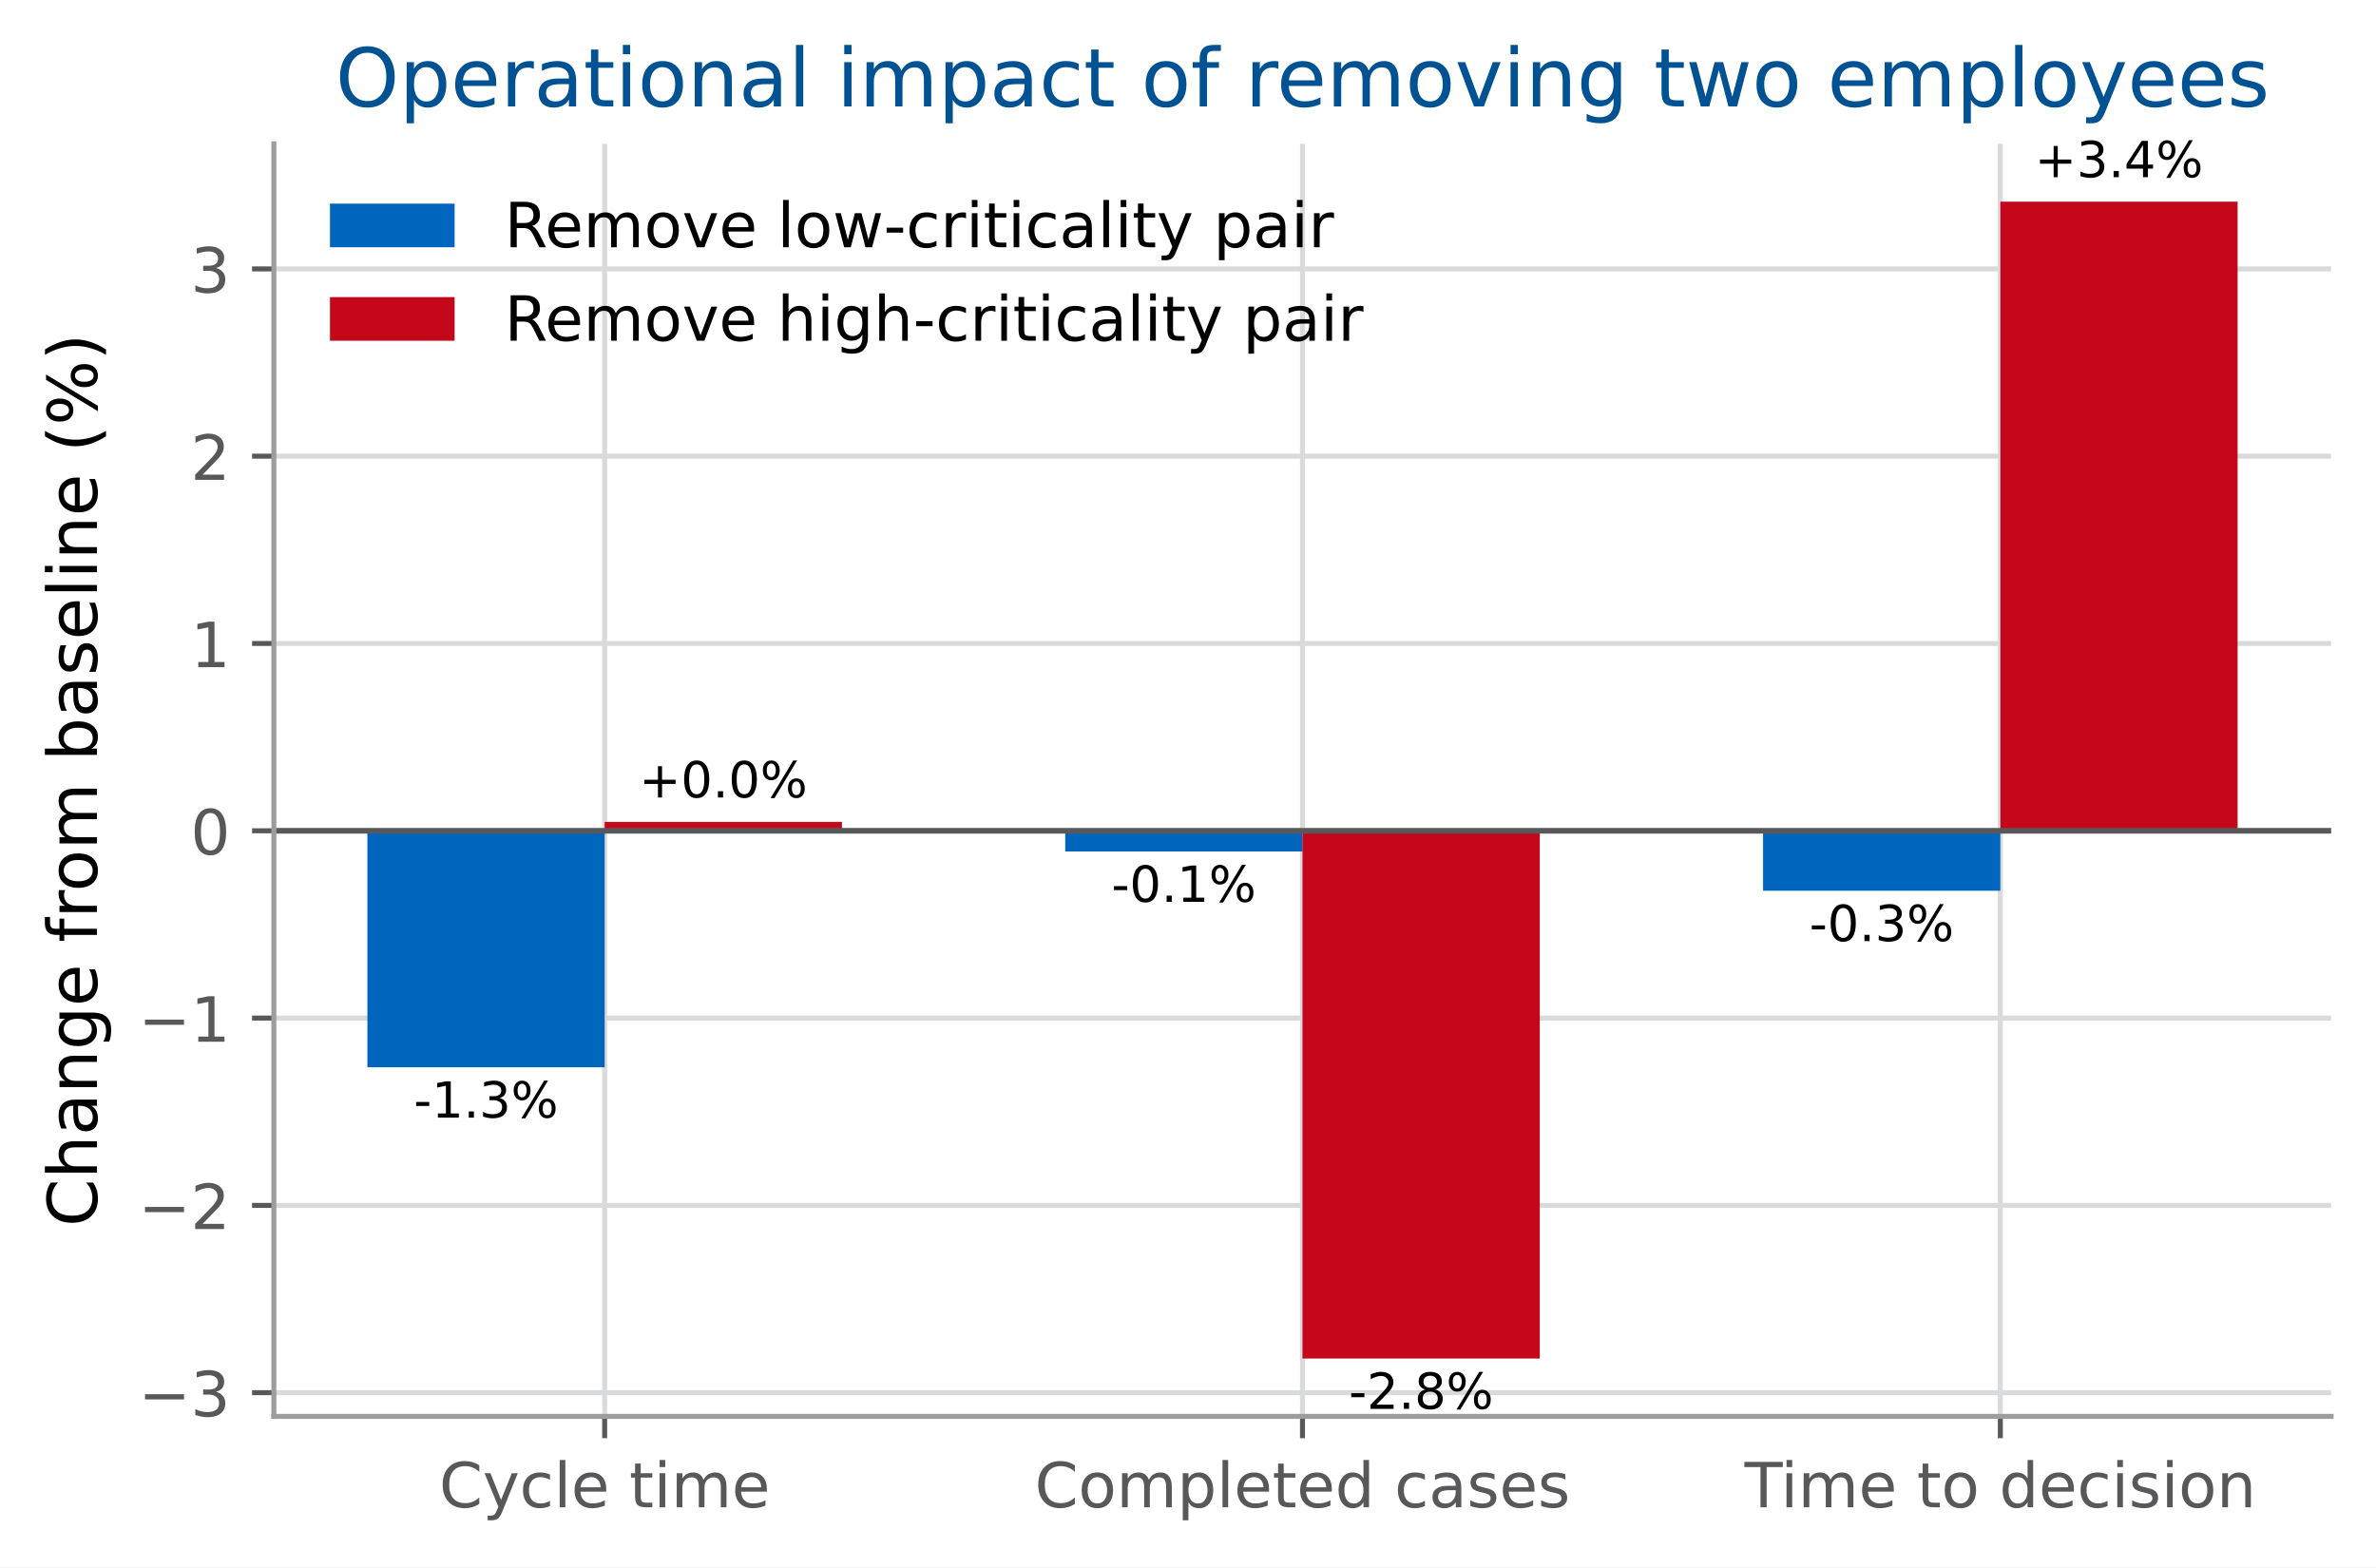
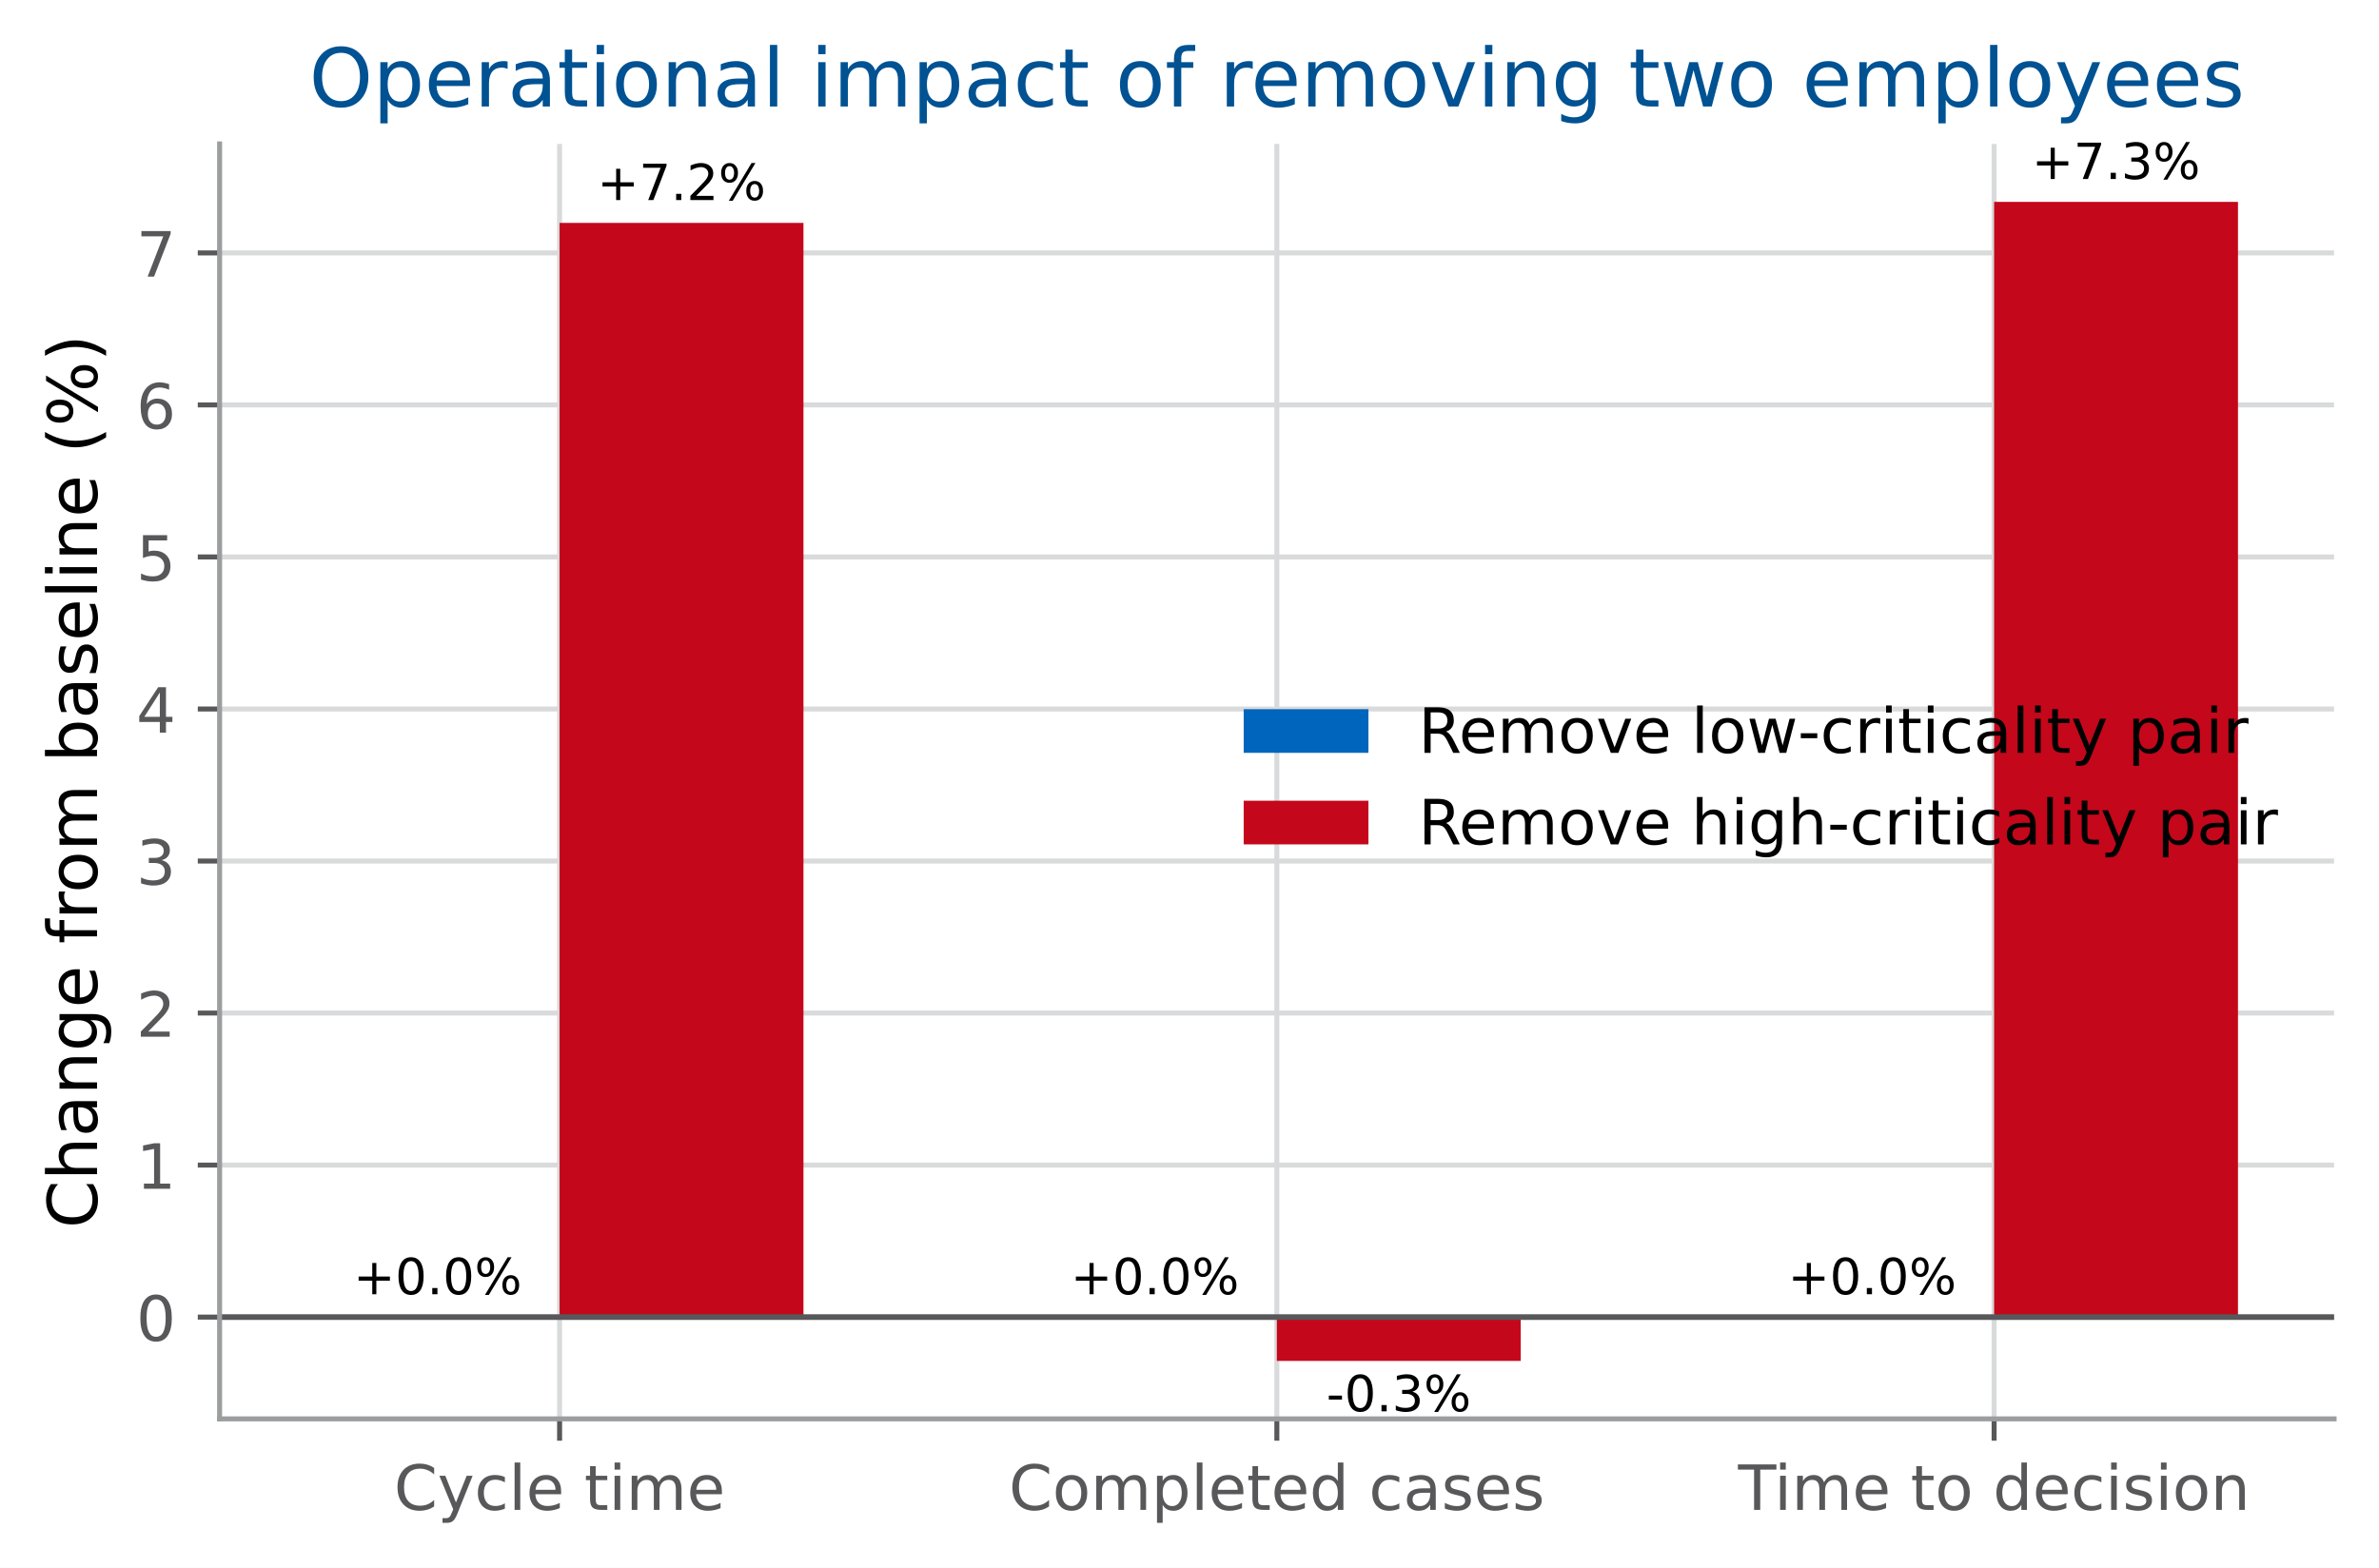
- <svg xmlns="http://www.w3.org/2000/svg" xmlns:xlink="http://www.w3.org/1999/xlink" width="381.223pt" height="251.476pt" viewBox="0 0 381.223 251.476" version="1.1">
+ <svg xmlns="http://www.w3.org/2000/svg" xmlns:xlink="http://www.w3.org/1999/xlink" width="381.418pt" height="251.396pt" viewBox="0 0 381.418 251.396" version="1.1">
  <defs>
    <style type="text/css">*{stroke-linejoin: round; stroke-linecap: butt}</style>
  </defs>
  <g id="figure_1">
    <g id="patch_1">
-       <path d="M 0 251.476  L 381.223 251.476  L 381.223 0  L 0 0  z " style="fill: #ffffff" />
+       <path d="M 0 251.396  L 381.418 251.396  L 381.418 0  L 0 0  z " style="fill: #ffffff" />
    </g>
    <g id="axes_1">
      <g id="patch_2">
-         <path d="M 43.943 227.276  L 374.023 227.276  L 374.023 23.078  L 43.943 23.078  z " style="fill: #ffffff" />
+         <path d="M 35.208 227.518  L 374.218 227.518  L 374.218 23.078  L 35.208 23.078  z " style="fill: #ffffff" />
      </g>
      <g id="matplotlib.axis_1">
        <g id="xtick_1">
          <g id="line2d_1">
-             <path d="M 97.016 227.276  L 97.016 23.078  " clip-path="url(#p3cbc5cbb21)" style="fill: none; stroke: #d9dadb; stroke-width: 0.8; stroke-linecap: square" />
+             <path d="M 89.717 227.518  L 89.717 23.078  " clip-path="url(#p4976b40f05)" style="fill: none; stroke: #d9dadb; stroke-width: 0.8; stroke-linecap: square" />
          </g>
          <g id="line2d_2">
            <defs>
-               <path id="m868f69e247" d="M 0 0  L 0 3.5  " style="stroke: #58585a; stroke-width: 0.8" />
+               <path id="m10725e82bf" d="M 0 0  L 0 3.5  " style="stroke: #58585a; stroke-width: 0.8" />
            </defs>
            <g>
-               <use xlink:href="#m868f69e247" x="97.016" y="227.276" style="fill: #58585a; stroke: #58585a; stroke-width: 0.8" />
+               <use xlink:href="#m10725e82bf" x="89.717" y="227.518" style="fill: #58585a; stroke: #58585a; stroke-width: 0.8" />
            </g>
          </g>
          <g id="text_1">
-             <text style="font-size: 10px; font-family: 'DejaVu Sans', 'Bitstream Vera Sans', 'Computer Modern Sans Serif', 'Lucida Grande', 'Verdana', 'Geneva', 'Lucid', 'Arial', 'Helvetica', 'Avant Garde', sans-serif; text-anchor: middle; fill: #58585a" x="97.016" y="241.874" transform="rotate(-0 97.01561 241.8741)">Cycle time</text>
+             <text style="font-size: 10px; font-family: 'DejaVu Sans', 'Bitstream Vera Sans', 'Computer Modern Sans Serif', 'Lucida Grande', 'Verdana', 'Geneva', 'Lucid', 'Arial', 'Helvetica', 'Avant Garde', sans-serif; text-anchor: middle; fill: #58585a" x="89.717" y="242.116" transform="rotate(-0 89.71683 242.1164)">Cycle time</text>
          </g>
        </g>
        <g id="xtick_2">
          <g id="line2d_3">
-             <path d="M 208.983 227.276  L 208.983 23.078  " clip-path="url(#p3cbc5cbb21)" style="fill: none; stroke: #d9dadb; stroke-width: 0.8; stroke-linecap: square" />
+             <path d="M 204.713 227.518  L 204.713 23.078  " clip-path="url(#p4976b40f05)" style="fill: none; stroke: #d9dadb; stroke-width: 0.8; stroke-linecap: square" />
          </g>
          <g id="line2d_4">
            <g>
-               <use xlink:href="#m868f69e247" x="208.983" y="227.276" style="fill: #58585a; stroke: #58585a; stroke-width: 0.8" />
+               <use xlink:href="#m10725e82bf" x="204.713" y="227.518" style="fill: #58585a; stroke: #58585a; stroke-width: 0.8" />
            </g>
          </g>
          <g id="text_2">
-             <text style="font-size: 10px; font-family: 'DejaVu Sans', 'Bitstream Vera Sans', 'Computer Modern Sans Serif', 'Lucida Grande', 'Verdana', 'Geneva', 'Lucid', 'Arial', 'Helvetica', 'Avant Garde', sans-serif; text-anchor: middle; fill: #58585a" x="208.983" y="241.874" transform="rotate(-0 208.983 241.8741)">Completed cases</text>
+             <text style="font-size: 10px; font-family: 'DejaVu Sans', 'Bitstream Vera Sans', 'Computer Modern Sans Serif', 'Lucida Grande', 'Verdana', 'Geneva', 'Lucid', 'Arial', 'Helvetica', 'Avant Garde', sans-serif; text-anchor: middle; fill: #58585a" x="204.713" y="242.116" transform="rotate(-0 204.7134 242.1164)">Completed cases</text>
          </g>
        </g>
        <g id="xtick_3">
          <g id="line2d_5">
-             <path d="M 320.95 227.276  L 320.95 23.078  " clip-path="url(#p3cbc5cbb21)" style="fill: none; stroke: #d9dadb; stroke-width: 0.8; stroke-linecap: square" />
+             <path d="M 319.71 227.518  L 319.71 23.078  " clip-path="url(#p4976b40f05)" style="fill: none; stroke: #d9dadb; stroke-width: 0.8; stroke-linecap: square" />
          </g>
          <g id="line2d_6">
            <g>
-               <use xlink:href="#m868f69e247" x="320.95" y="227.276" style="fill: #58585a; stroke: #58585a; stroke-width: 0.8" />
+               <use xlink:href="#m10725e82bf" x="319.71" y="227.518" style="fill: #58585a; stroke: #58585a; stroke-width: 0.8" />
            </g>
          </g>
          <g id="text_3">
-             <text style="font-size: 10px; font-family: 'DejaVu Sans', 'Bitstream Vera Sans', 'Computer Modern Sans Serif', 'Lucida Grande', 'Verdana', 'Geneva', 'Lucid', 'Arial', 'Helvetica', 'Avant Garde', sans-serif; text-anchor: middle; fill: #58585a" x="320.95" y="241.874" transform="rotate(-0 320.9505 241.8741)">Time to decision</text>
+             <text style="font-size: 10px; font-family: 'DejaVu Sans', 'Bitstream Vera Sans', 'Computer Modern Sans Serif', 'Lucida Grande', 'Verdana', 'Geneva', 'Lucid', 'Arial', 'Helvetica', 'Avant Garde', sans-serif; text-anchor: middle; fill: #58585a" x="319.71" y="242.116" transform="rotate(-0 319.71 242.1164)">Time to decision</text>
          </g>
        </g>
      </g>
      <g id="matplotlib.axis_2">
        <g id="ytick_1">
          <g id="line2d_7">
-             <path d="M 43.943 223.473  L 374.023 223.473  " clip-path="url(#p3cbc5cbb21)" style="fill: none; stroke: #d9dadb; stroke-width: 0.8; stroke-linecap: square" />
+             <path d="M 35.208 211.2  L 374.218 211.2  " clip-path="url(#p4976b40f05)" style="fill: none; stroke: #d9dadb; stroke-width: 0.8; stroke-linecap: square" />
          </g>
          <g id="line2d_8">
            <defs>
-               <path id="m77a90dac24" d="M 0 0  L -3.5 0  " style="stroke: #58585a; stroke-width: 0.8" />
+               <path id="m9725967288" d="M 0 0  L -3.5 0  " style="stroke: #58585a; stroke-width: 0.8" />
            </defs>
            <g>
-               <use xlink:href="#m77a90dac24" x="43.943" y="223.473" style="fill: #58585a; stroke: #58585a; stroke-width: 0.8" />
+               <use xlink:href="#m9725967288" x="35.208" y="211.2" style="fill: #58585a; stroke: #58585a; stroke-width: 0.8" />
            </g>
          </g>
          <g id="text_4">
-             <text style="font-size: 10px; font-family: 'DejaVu Sans', 'Bitstream Vera Sans', 'Computer Modern Sans Serif', 'Lucida Grande', 'Verdana', 'Geneva', 'Lucid', 'Arial', 'Helvetica', 'Avant Garde', sans-serif; text-anchor: end; fill: #58585a" x="36.943" y="227.272" transform="rotate(-0 36.94305 227.2723)">−3</text>
+             <text style="font-size: 10px; font-family: 'DejaVu Sans', 'Bitstream Vera Sans', 'Computer Modern Sans Serif', 'Lucida Grande', 'Verdana', 'Geneva', 'Lucid', 'Arial', 'Helvetica', 'Avant Garde', sans-serif; text-anchor: end; fill: #58585a" x="28.208" y="214.999" transform="rotate(-0 28.20844 214.9991)">0</text>
          </g>
        </g>
        <g id="ytick_2">
          <g id="line2d_9">
-             <path d="M 43.943 193.419  L 374.023 193.419  " clip-path="url(#p3cbc5cbb21)" style="fill: none; stroke: #d9dadb; stroke-width: 0.8; stroke-linecap: square" />
+             <path d="M 35.208 186.822  L 374.218 186.822  " clip-path="url(#p4976b40f05)" style="fill: none; stroke: #d9dadb; stroke-width: 0.8; stroke-linecap: square" />
          </g>
          <g id="line2d_10">
            <g>
-               <use xlink:href="#m77a90dac24" x="43.943" y="193.419" style="fill: #58585a; stroke: #58585a; stroke-width: 0.8" />
+               <use xlink:href="#m9725967288" x="35.208" y="186.822" style="fill: #58585a; stroke: #58585a; stroke-width: 0.8" />
            </g>
          </g>
          <g id="text_5">
-             <text style="font-size: 10px; font-family: 'DejaVu Sans', 'Bitstream Vera Sans', 'Computer Modern Sans Serif', 'Lucida Grande', 'Verdana', 'Geneva', 'Lucid', 'Arial', 'Helvetica', 'Avant Garde', sans-serif; text-anchor: end; fill: #58585a" x="36.943" y="197.218" transform="rotate(-0 36.94305 197.2177)">−2</text>
+             <text style="font-size: 10px; font-family: 'DejaVu Sans', 'Bitstream Vera Sans', 'Computer Modern Sans Serif', 'Lucida Grande', 'Verdana', 'Geneva', 'Lucid', 'Arial', 'Helvetica', 'Avant Garde', sans-serif; text-anchor: end; fill: #58585a" x="28.208" y="190.621" transform="rotate(-0 28.20844 190.6213)">1</text>
          </g>
        </g>
        <g id="ytick_3">
          <g id="line2d_11">
-             <path d="M 43.943 163.364  L 374.023 163.364  " clip-path="url(#p3cbc5cbb21)" style="fill: none; stroke: #d9dadb; stroke-width: 0.8; stroke-linecap: square" />
+             <path d="M 35.208 162.444  L 374.218 162.444  " clip-path="url(#p4976b40f05)" style="fill: none; stroke: #d9dadb; stroke-width: 0.8; stroke-linecap: square" />
          </g>
          <g id="line2d_12">
            <g>
-               <use xlink:href="#m77a90dac24" x="43.943" y="163.364" style="fill: #58585a; stroke: #58585a; stroke-width: 0.8" />
+               <use xlink:href="#m9725967288" x="35.208" y="162.444" style="fill: #58585a; stroke: #58585a; stroke-width: 0.8" />
            </g>
          </g>
          <g id="text_6">
-             <text style="font-size: 10px; font-family: 'DejaVu Sans', 'Bitstream Vera Sans', 'Computer Modern Sans Serif', 'Lucida Grande', 'Verdana', 'Geneva', 'Lucid', 'Arial', 'Helvetica', 'Avant Garde', sans-serif; text-anchor: end; fill: #58585a" x="36.943" y="167.163" transform="rotate(-0 36.94305 167.163)">−1</text>
+             <text style="font-size: 10px; font-family: 'DejaVu Sans', 'Bitstream Vera Sans', 'Computer Modern Sans Serif', 'Lucida Grande', 'Verdana', 'Geneva', 'Lucid', 'Arial', 'Helvetica', 'Avant Garde', sans-serif; text-anchor: end; fill: #58585a" x="28.208" y="166.243" transform="rotate(-0 28.20844 166.2434)">2</text>
          </g>
        </g>
        <g id="ytick_4">
          <g id="line2d_13">
-             <path d="M 43.943 133.31  L 374.023 133.31  " clip-path="url(#p3cbc5cbb21)" style="fill: none; stroke: #d9dadb; stroke-width: 0.8; stroke-linecap: square" />
+             <path d="M 35.208 138.066  L 374.218 138.066  " clip-path="url(#p4976b40f05)" style="fill: none; stroke: #d9dadb; stroke-width: 0.8; stroke-linecap: square" />
          </g>
          <g id="line2d_14">
            <g>
-               <use xlink:href="#m77a90dac24" x="43.943" y="133.31" style="fill: #58585a; stroke: #58585a; stroke-width: 0.8" />
+               <use xlink:href="#m9725967288" x="35.208" y="138.066" style="fill: #58585a; stroke: #58585a; stroke-width: 0.8" />
            </g>
          </g>
          <g id="text_7">
-             <text style="font-size: 10px; font-family: 'DejaVu Sans', 'Bitstream Vera Sans', 'Computer Modern Sans Serif', 'Lucida Grande', 'Verdana', 'Geneva', 'Lucid', 'Arial', 'Helvetica', 'Avant Garde', sans-serif; text-anchor: end; fill: #58585a" x="36.943" y="137.108" transform="rotate(-0 36.94305 137.1084)">0</text>
+             <text style="font-size: 10px; font-family: 'DejaVu Sans', 'Bitstream Vera Sans', 'Computer Modern Sans Serif', 'Lucida Grande', 'Verdana', 'Geneva', 'Lucid', 'Arial', 'Helvetica', 'Avant Garde', sans-serif; text-anchor: end; fill: #58585a" x="28.208" y="141.866" transform="rotate(-0 28.20844 141.8656)">3</text>
          </g>
        </g>
        <g id="ytick_5">
          <g id="line2d_15">
-             <path d="M 43.943 103.255  L 374.023 103.255  " clip-path="url(#p3cbc5cbb21)" style="fill: none; stroke: #d9dadb; stroke-width: 0.8; stroke-linecap: square" />
+             <path d="M 35.208 113.689  L 374.218 113.689  " clip-path="url(#p4976b40f05)" style="fill: none; stroke: #d9dadb; stroke-width: 0.8; stroke-linecap: square" />
          </g>
          <g id="line2d_16">
            <g>
-               <use xlink:href="#m77a90dac24" x="43.943" y="103.255" style="fill: #58585a; stroke: #58585a; stroke-width: 0.8" />
+               <use xlink:href="#m9725967288" x="35.208" y="113.689" style="fill: #58585a; stroke: #58585a; stroke-width: 0.8" />
            </g>
          </g>
          <g id="text_8">
-             <text style="font-size: 10px; font-family: 'DejaVu Sans', 'Bitstream Vera Sans', 'Computer Modern Sans Serif', 'Lucida Grande', 'Verdana', 'Geneva', 'Lucid', 'Arial', 'Helvetica', 'Avant Garde', sans-serif; text-anchor: end; fill: #58585a" x="36.943" y="107.054" transform="rotate(-0 36.94305 107.0537)">1</text>
+             <text style="font-size: 10px; font-family: 'DejaVu Sans', 'Bitstream Vera Sans', 'Computer Modern Sans Serif', 'Lucida Grande', 'Verdana', 'Geneva', 'Lucid', 'Arial', 'Helvetica', 'Avant Garde', sans-serif; text-anchor: end; fill: #58585a" x="28.208" y="117.488" transform="rotate(-0 28.20844 117.4877)">4</text>
          </g>
        </g>
        <g id="ytick_6">
          <g id="line2d_17">
-             <path d="M 43.943 73.2  L 374.023 73.2  " clip-path="url(#p3cbc5cbb21)" style="fill: none; stroke: #d9dadb; stroke-width: 0.8; stroke-linecap: square" />
+             <path d="M 35.208 89.311  L 374.218 89.311  " clip-path="url(#p4976b40f05)" style="fill: none; stroke: #d9dadb; stroke-width: 0.8; stroke-linecap: square" />
          </g>
          <g id="line2d_18">
            <g>
-               <use xlink:href="#m77a90dac24" x="43.943" y="73.2" style="fill: #58585a; stroke: #58585a; stroke-width: 0.8" />
+               <use xlink:href="#m9725967288" x="35.208" y="89.311" style="fill: #58585a; stroke: #58585a; stroke-width: 0.8" />
            </g>
          </g>
          <g id="text_9">
-             <text style="font-size: 10px; font-family: 'DejaVu Sans', 'Bitstream Vera Sans', 'Computer Modern Sans Serif', 'Lucida Grande', 'Verdana', 'Geneva', 'Lucid', 'Arial', 'Helvetica', 'Avant Garde', sans-serif; text-anchor: end; fill: #58585a" x="36.943" y="76.999" transform="rotate(-0 36.94305 76.99908)">2</text>
+             <text style="font-size: 10px; font-family: 'DejaVu Sans', 'Bitstream Vera Sans', 'Computer Modern Sans Serif', 'Lucida Grande', 'Verdana', 'Geneva', 'Lucid', 'Arial', 'Helvetica', 'Avant Garde', sans-serif; text-anchor: end; fill: #58585a" x="28.208" y="93.11" transform="rotate(-0 28.20844 93.10988)">5</text>
          </g>
        </g>
        <g id="ytick_7">
          <g id="line2d_19">
-             <path d="M 43.943 43.146  L 374.023 43.146  " clip-path="url(#p3cbc5cbb21)" style="fill: none; stroke: #d9dadb; stroke-width: 0.8; stroke-linecap: square" />
+             <path d="M 35.208 64.933  L 374.218 64.933  " clip-path="url(#p4976b40f05)" style="fill: none; stroke: #d9dadb; stroke-width: 0.8; stroke-linecap: square" />
          </g>
          <g id="line2d_20">
            <g>
-               <use xlink:href="#m77a90dac24" x="43.943" y="43.146" style="fill: #58585a; stroke: #58585a; stroke-width: 0.8" />
+               <use xlink:href="#m9725967288" x="35.208" y="64.933" style="fill: #58585a; stroke: #58585a; stroke-width: 0.8" />
            </g>
          </g>
          <g id="text_10">
-             <text style="font-size: 10px; font-family: 'DejaVu Sans', 'Bitstream Vera Sans', 'Computer Modern Sans Serif', 'Lucida Grande', 'Verdana', 'Geneva', 'Lucid', 'Arial', 'Helvetica', 'Avant Garde', sans-serif; text-anchor: end; fill: #58585a" x="36.943" y="46.944" transform="rotate(-0 36.94305 46.94443)">3</text>
-           </g>
-         </g>
-         <g id="text_11">
-           <text style="font-size: 11px; font-family: 'DejaVu Sans', 'Bitstream Vera Sans', 'Computer Modern Sans Serif', 'Lucida Grande', 'Verdana', 'Geneva', 'Lucid', 'Arial', 'Helvetica', 'Avant Garde', sans-serif; text-anchor: middle" x="15.558" y="125.177" transform="rotate(-90 15.55828 125.1768)">Change from baseline (%)</text>
+             <text style="font-size: 10px; font-family: 'DejaVu Sans', 'Bitstream Vera Sans', 'Computer Modern Sans Serif', 'Lucida Grande', 'Verdana', 'Geneva', 'Lucid', 'Arial', 'Helvetica', 'Avant Garde', sans-serif; text-anchor: end; fill: #58585a" x="28.208" y="68.732" transform="rotate(-0 28.20844 68.73203)">6</text>
+           </g>
+         </g>
+         <g id="ytick_8">
+           <g id="line2d_21">
+             <path d="M 35.208 40.555  L 374.218 40.555  " clip-path="url(#p4976b40f05)" style="fill: none; stroke: #d9dadb; stroke-width: 0.8; stroke-linecap: square" />
+           </g>
+           <g id="line2d_22">
+             <g>
+               <use xlink:href="#m9725967288" x="35.208" y="40.555" style="fill: #58585a; stroke: #58585a; stroke-width: 0.8" />
+             </g>
+           </g>
+           <g id="text_11">
+             <text style="font-size: 10px; font-family: 'DejaVu Sans', 'Bitstream Vera Sans', 'Computer Modern Sans Serif', 'Lucida Grande', 'Verdana', 'Geneva', 'Lucid', 'Arial', 'Helvetica', 'Avant Garde', sans-serif; text-anchor: end; fill: #58585a" x="28.208" y="44.354" transform="rotate(-0 28.20844 44.35418)">7</text>
+           </g>
+         </g>
+         <g id="text_12">
+           <text style="font-size: 11px; font-family: 'DejaVu Sans', 'Bitstream Vera Sans', 'Computer Modern Sans Serif', 'Lucida Grande', 'Verdana', 'Geneva', 'Lucid', 'Arial', 'Helvetica', 'Avant Garde', sans-serif; text-anchor: middle" x="15.558" y="125.298" transform="rotate(-90 15.55828 125.298)">Change from baseline (%)</text>
        </g>
      </g>
      <g id="patch_3">
-         <path d="M 58.947 133.31  L 97.016 133.31  L 97.016 171.259  L 58.947 171.259  z " clip-path="url(#p3cbc5cbb21)" style="fill: #0065bd" />
+         <path d="M 50.618 211.2  L 89.717 211.2  L 89.717 211.2  L 50.618 211.2  z " clip-path="url(#p4976b40f05)" style="fill: #0065bd" />
      </g>
      <g id="patch_4">
-         <path d="M 170.914 133.31  L 208.983 133.31  L 208.983 136.631  L 170.914 136.631  z " clip-path="url(#p3cbc5cbb21)" style="fill: #0065bd" />
+         <path d="M 165.615 211.2  L 204.713 211.2  L 204.713 211.2  L 165.615 211.2  z " clip-path="url(#p4976b40f05)" style="fill: #0065bd" />
      </g>
      <g id="patch_5">
-         <path d="M 282.882 133.31  L 320.95 133.31  L 320.95 142.933  L 282.882 142.933  z " clip-path="url(#p3cbc5cbb21)" style="fill: #0065bd" />
+         <path d="M 280.611 211.2  L 319.71 211.2  L 319.71 211.2  L 280.611 211.2  z " clip-path="url(#p4976b40f05)" style="fill: #0065bd" />
      </g>
      <g id="patch_6">
-         <path d="M 97.016 133.31  L 135.085 133.31  L 135.085 131.885  L 97.016 131.885  z " clip-path="url(#p3cbc5cbb21)" style="fill: #c4071b" />
+         <path d="M 89.717 211.2  L 128.816 211.2  L 128.816 35.742  L 89.717 35.742  z " clip-path="url(#p4976b40f05)" style="fill: #c4071b" />
      </g>
      <g id="patch_7">
-         <path d="M 208.983 133.31  L 247.052 133.31  L 247.052 217.994  L 208.983 217.994  z " clip-path="url(#p3cbc5cbb21)" style="fill: #c4071b" />
+         <path d="M 204.713 211.2  L 243.812 211.2  L 243.812 218.225  L 204.713 218.225  z " clip-path="url(#p4976b40f05)" style="fill: #c4071b" />
      </g>
      <g id="patch_8">
-         <path d="M 320.95 133.31  L 359.019 133.31  L 359.019 32.36  L 320.95 32.36  z " clip-path="url(#p3cbc5cbb21)" style="fill: #c4071b" />
-       </g>
-       <g id="line2d_21">
-         <path d="M 43.943 133.31  L 374.023 133.31  " clip-path="url(#p3cbc5cbb21)" style="fill: none; stroke: #58585a; stroke-width: 0.9; stroke-linecap: square" />
+         <path d="M 319.71 211.2  L 358.809 211.2  L 358.809 32.371  L 319.71 32.371  z " clip-path="url(#p4976b40f05)" style="fill: #c4071b" />
+       </g>
+       <g id="line2d_23">
+         <path d="M 35.208 211.2  L 374.218 211.2  " clip-path="url(#p4976b40f05)" style="fill: none; stroke: #58585a; stroke-width: 0.9; stroke-linecap: square" />
      </g>
      <g id="patch_9">
-         <path d="M 43.943 227.276  L 43.943 23.078  " style="fill: none; stroke: #9c9d9f; stroke-width: 0.8; stroke-linejoin: miter; stroke-linecap: square" />
+         <path d="M 35.208 227.518  L 35.208 23.078  " style="fill: none; stroke: #9c9d9f; stroke-width: 0.8; stroke-linejoin: miter; stroke-linecap: square" />
      </g>
      <g id="patch_10">
-         <path d="M 43.943 227.276  L 374.023 227.276  " style="fill: none; stroke: #9c9d9f; stroke-width: 0.8; stroke-linejoin: miter; stroke-linecap: square" />
-       </g>
-       <g id="text_12">
-         <text style="font-size: 8px; font-family: 'DejaVu Sans', 'Bitstream Vera Sans', 'Computer Modern Sans Serif', 'Lucida Grande', 'Verdana', 'Geneva', 'Lucid', 'Arial', 'Helvetica', 'Avant Garde', sans-serif; text-anchor: middle" x="77.981" y="179.338" transform="rotate(-0 77.98115 179.3376)">-1.3%</text>
+         <path d="M 35.208 227.518  L 374.218 227.518  " style="fill: none; stroke: #9c9d9f; stroke-width: 0.8; stroke-linejoin: miter; stroke-linecap: square" />
      </g>
      <g id="text_13">
-         <text style="font-size: 8px; font-family: 'DejaVu Sans', 'Bitstream Vera Sans', 'Computer Modern Sans Serif', 'Lucida Grande', 'Verdana', 'Geneva', 'Lucid', 'Arial', 'Helvetica', 'Avant Garde', sans-serif; text-anchor: middle" x="189.949" y="144.709" transform="rotate(-0 189.9486 144.7086)">-0.1%</text>
+         <text style="font-size: 8px; font-family: 'DejaVu Sans', 'Bitstream Vera Sans', 'Computer Modern Sans Serif', 'Lucida Grande', 'Verdana', 'Geneva', 'Lucid', 'Arial', 'Helvetica', 'Avant Garde', sans-serif; text-anchor: middle" x="70.167" y="207.536" transform="rotate(-0 70.16741 207.5362)">+0.0%</text>
      </g>
      <g id="text_14">
-         <text style="font-size: 8px; font-family: 'DejaVu Sans', 'Bitstream Vera Sans', 'Computer Modern Sans Serif', 'Lucida Grande', 'Verdana', 'Geneva', 'Lucid', 'Arial', 'Helvetica', 'Avant Garde', sans-serif; text-anchor: middle" x="301.916" y="151.011" transform="rotate(-0 301.916 151.0107)">-0.3%</text>
+         <text style="font-size: 8px; font-family: 'DejaVu Sans', 'Bitstream Vera Sans', 'Computer Modern Sans Serif', 'Lucida Grande', 'Verdana', 'Geneva', 'Lucid', 'Arial', 'Helvetica', 'Avant Garde', sans-serif; text-anchor: middle" x="185.164" y="207.536" transform="rotate(-0 185.164 207.5362)">+0.0%</text>
      </g>
      <g id="text_15">
-         <text style="font-size: 8px; font-family: 'DejaVu Sans', 'Bitstream Vera Sans', 'Computer Modern Sans Serif', 'Lucida Grande', 'Verdana', 'Geneva', 'Lucid', 'Arial', 'Helvetica', 'Avant Garde', sans-serif; text-anchor: middle" x="116.05" y="127.963" transform="rotate(-0 116.0501 127.9628)">+0.0%</text>
+         <text style="font-size: 8px; font-family: 'DejaVu Sans', 'Bitstream Vera Sans', 'Computer Modern Sans Serif', 'Lucida Grande', 'Verdana', 'Geneva', 'Lucid', 'Arial', 'Helvetica', 'Avant Garde', sans-serif; text-anchor: middle" x="300.161" y="207.536" transform="rotate(-0 300.1606 207.5362)">+0.0%</text>
      </g>
      <g id="text_16">
-         <text style="font-size: 8px; font-family: 'DejaVu Sans', 'Bitstream Vera Sans', 'Computer Modern Sans Serif', 'Lucida Grande', 'Verdana', 'Geneva', 'Lucid', 'Arial', 'Helvetica', 'Avant Garde', sans-serif; text-anchor: middle" x="228.018" y="226.072" transform="rotate(-0 228.0175 226.072)">-2.8%</text>
+         <text style="font-size: 8px; font-family: 'DejaVu Sans', 'Bitstream Vera Sans', 'Computer Modern Sans Serif', 'Lucida Grande', 'Verdana', 'Geneva', 'Lucid', 'Arial', 'Helvetica', 'Avant Garde', sans-serif; text-anchor: middle" x="109.266" y="32.078" transform="rotate(-0 109.2663 32.07846)">+7.2%</text>
      </g>
      <g id="text_17">
-         <text style="font-size: 8px; font-family: 'DejaVu Sans', 'Bitstream Vera Sans', 'Computer Modern Sans Serif', 'Lucida Grande', 'Verdana', 'Geneva', 'Lucid', 'Arial', 'Helvetica', 'Avant Garde', sans-serif; text-anchor: middle" x="339.985" y="28.438" transform="rotate(-0 339.9849 28.43781)">+3.4%</text>
+         <text style="font-size: 8px; font-family: 'DejaVu Sans', 'Bitstream Vera Sans', 'Computer Modern Sans Serif', 'Lucida Grande', 'Verdana', 'Geneva', 'Lucid', 'Arial', 'Helvetica', 'Avant Garde', sans-serif; text-anchor: middle" x="224.263" y="226.304" transform="rotate(-0 224.2629 226.304)">-0.3%</text>
      </g>
      <g id="text_18">
-         <text style="font-size: 13px; font-family: 'DejaVu Sans', 'Bitstream Vera Sans', 'Computer Modern Sans Serif', 'Lucida Grande', 'Verdana', 'Geneva', 'Lucid', 'Arial', 'Helvetica', 'Avant Garde', sans-serif; text-anchor: middle; fill: #005293" x="208.983" y="17.078" transform="rotate(-0 208.983 17.07797)">Operational impact of removing two employees</text>
+         <text style="font-size: 8px; font-family: 'DejaVu Sans', 'Bitstream Vera Sans', 'Computer Modern Sans Serif', 'Lucida Grande', 'Verdana', 'Geneva', 'Lucid', 'Arial', 'Helvetica', 'Avant Garde', sans-serif; text-anchor: middle" x="339.259" y="28.707" transform="rotate(-0 339.2595 28.70695)">+7.3%</text>
+       </g>
+       <g id="text_19">
+         <text style="font-size: 13px; font-family: 'DejaVu Sans', 'Bitstream Vera Sans', 'Computer Modern Sans Serif', 'Lucida Grande', 'Verdana', 'Geneva', 'Lucid', 'Arial', 'Helvetica', 'Avant Garde', sans-serif; text-anchor: middle; fill: #005293" x="204.713" y="17.078" transform="rotate(-0 204.7134 17.07797)">Operational impact of removing two employees</text>
      </g>
      <g id="legend_1">
        <g id="patch_11">
-           <path d="M 52.943 39.676  L 72.943 39.676  L 72.943 32.676  L 52.943 32.676  z " style="fill: #0065bd" />
-         </g>
-         <g id="text_19">
-           <text style="font-size: 10px; font-family: 'DejaVu Sans', 'Bitstream Vera Sans', 'Computer Modern Sans Serif', 'Lucida Grande', 'Verdana', 'Geneva', 'Lucid', 'Arial', 'Helvetica', 'Avant Garde', sans-serif; text-anchor: start" x="80.943" y="39.676" transform="rotate(-0 80.94305 39.67641)">Remove low-criticality pair</text>
+           <path d="M 199.397 120.718  L 219.397 120.718  L 219.397 113.718  L 199.397 113.718  z " style="fill: #0065bd" />
+         </g>
+         <g id="text_20">
+           <text style="font-size: 10px; font-family: 'DejaVu Sans', 'Bitstream Vera Sans', 'Computer Modern Sans Serif', 'Lucida Grande', 'Verdana', 'Geneva', 'Lucid', 'Arial', 'Helvetica', 'Avant Garde', sans-serif; text-anchor: start" x="227.397" y="120.718" transform="rotate(-0 227.3966 120.7183)">Remove low-criticality pair</text>
        </g>
        <g id="patch_12">
-           <path d="M 52.943 54.677  L 72.943 54.677  L 72.943 47.677  L 52.943 47.677  z " style="fill: #c4071b" />
-         </g>
-         <g id="text_20">
-           <text style="font-size: 10px; font-family: 'DejaVu Sans', 'Bitstream Vera Sans', 'Computer Modern Sans Serif', 'Lucida Grande', 'Verdana', 'Geneva', 'Lucid', 'Arial', 'Helvetica', 'Avant Garde', sans-serif; text-anchor: start" x="80.943" y="54.677" transform="rotate(-0 80.94305 54.67719)">Remove high-criticality pair</text>
+           <path d="M 199.397 135.396  L 219.397 135.396  L 219.397 128.396  L 199.397 128.396  z " style="fill: #c4071b" />
+         </g>
+         <g id="text_21">
+           <text style="font-size: 10px; font-family: 'DejaVu Sans', 'Bitstream Vera Sans', 'Computer Modern Sans Serif', 'Lucida Grande', 'Verdana', 'Geneva', 'Lucid', 'Arial', 'Helvetica', 'Avant Garde', sans-serif; text-anchor: start" x="227.397" y="135.396" transform="rotate(-0 227.3966 135.3964)">Remove high-criticality pair</text>
        </g>
      </g>
    </g>
  </g>
  <defs>
-     <clipPath id="p3cbc5cbb21">
-       <rect x="43.943" y="23.078" width="330.08" height="204.198" />
+     <clipPath id="p4976b40f05">
+       <rect x="35.208" y="23.078" width="339.01" height="204.44" />
    </clipPath>
  </defs>
</svg>
